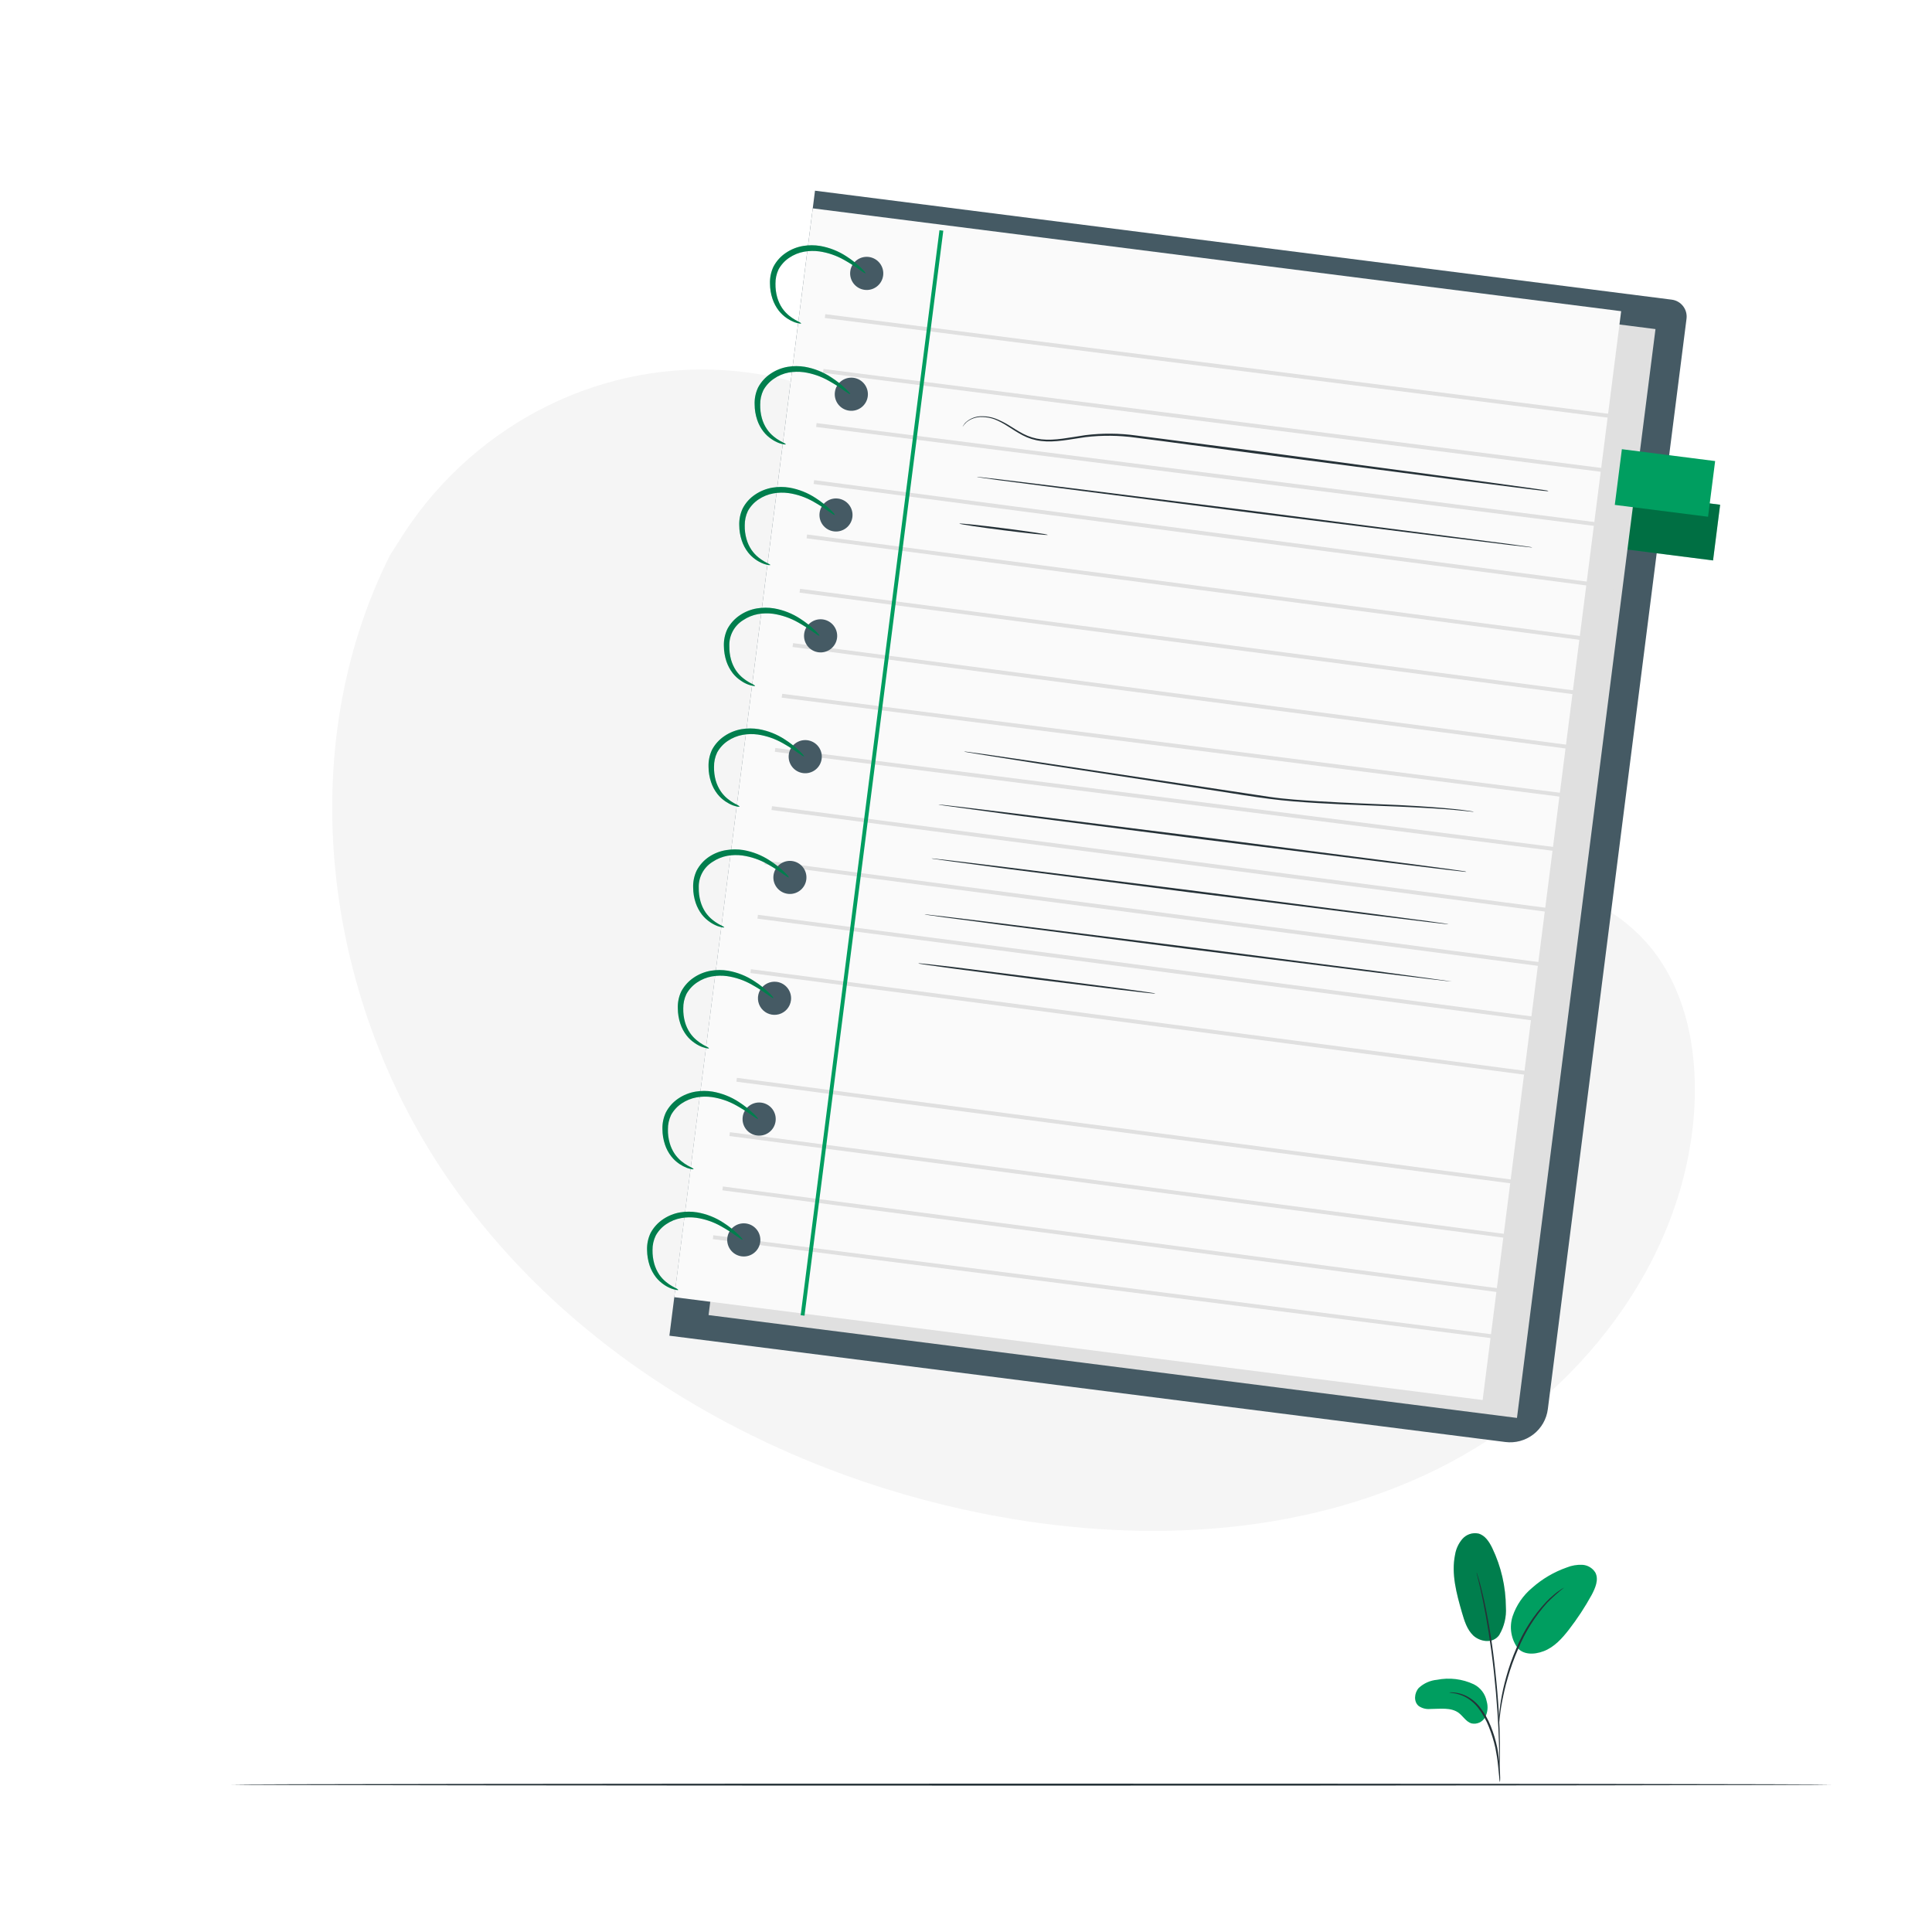
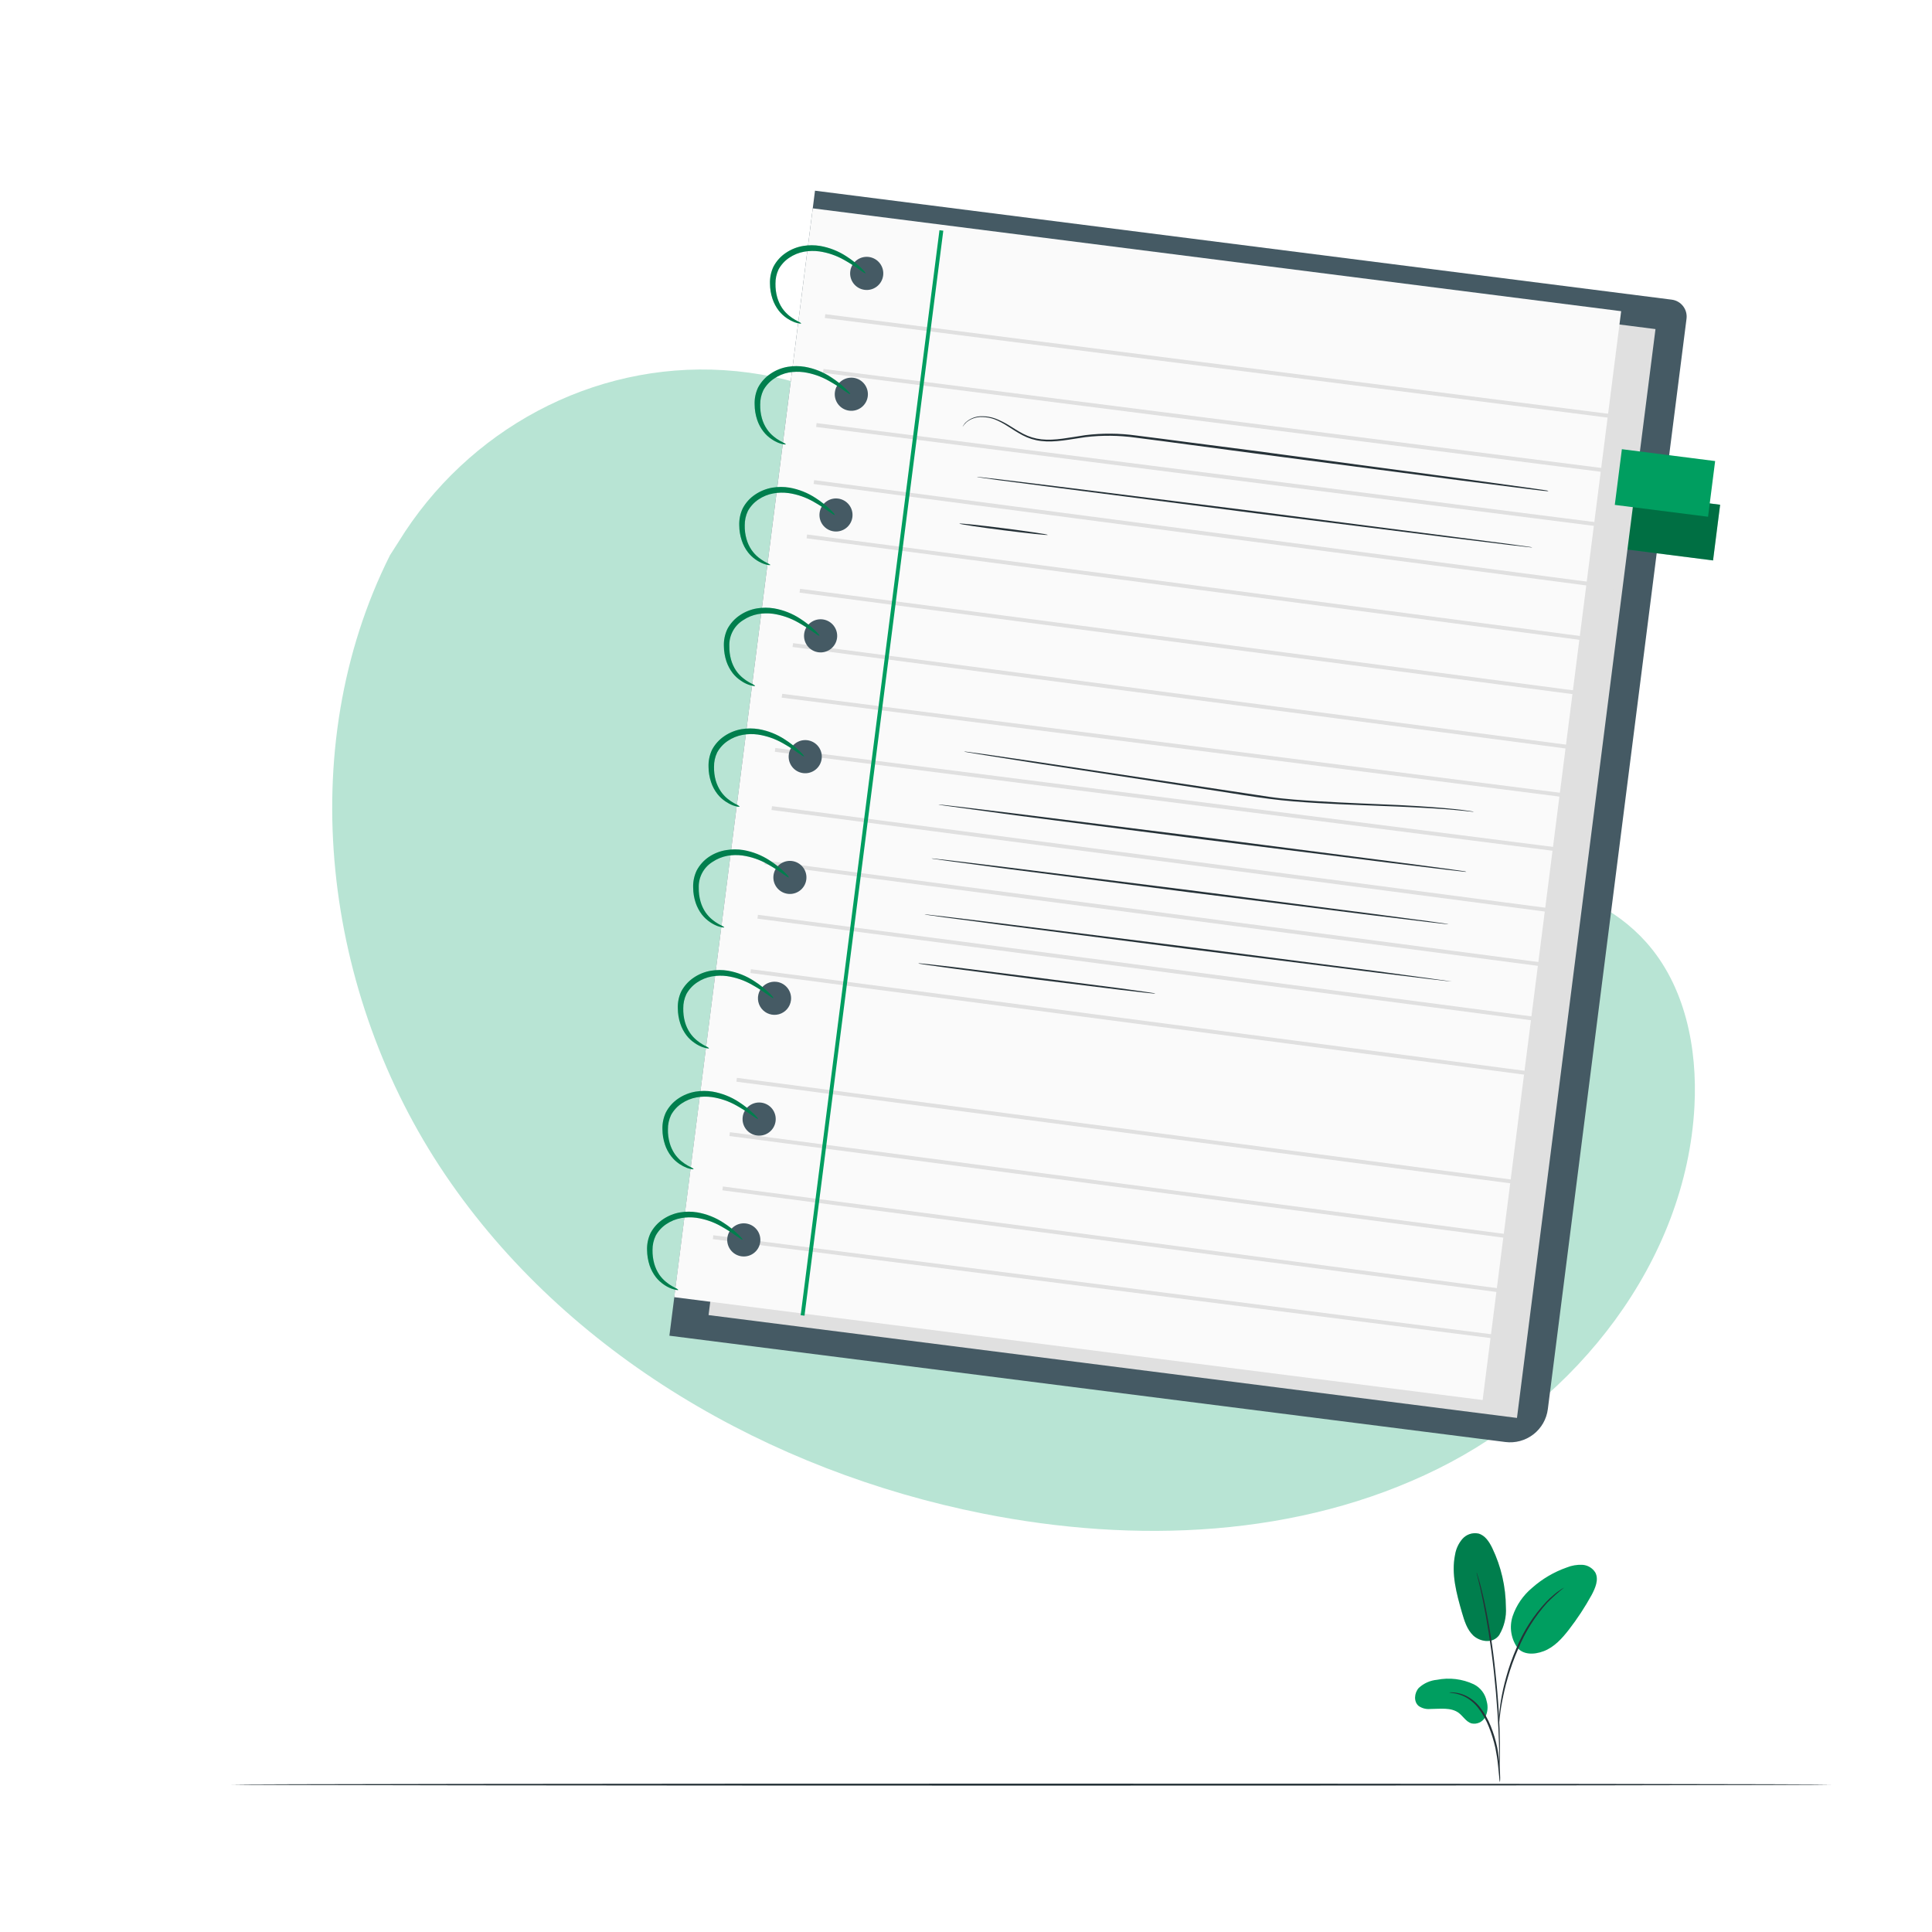
<svg xmlns="http://www.w3.org/2000/svg" viewBox="0 0 500 500">
  <g id="freepik--background-simple--inject-179">
-     <path d="M100.93,143.69C75.7,194,83.68,257.41,115.21,304s84,76.73,139.16,87.71c39.38,7.84,81.74,6.24,117.72-11.57s64.27-53.67,66.43-93.76c.81-15.15-2.4-31.23-12.5-42.54-16.14-18.05-43.69-18.69-67.89-17.94s-51.73.18-67.95-17.8c-12.46-13.82-14.29-33.87-20.86-51.28-11.16-29.6-38.09-52.71-69-59.26a90.86,90.86,0,0,0-13-1.76c-34-2.13-66.33,15.39-84.19,44.45Z" style="fill:#f5f5f5" />
+     <path d="M100.93,143.69C75.7,194,83.68,257.41,115.21,304s84,76.73,139.16,87.71c39.38,7.84,81.74,6.24,117.72-11.57s64.27-53.67,66.43-93.76c.81-15.15-2.4-31.23-12.5-42.54-16.14-18.05-43.69-18.69-67.89-17.94s-51.73.18-67.95-17.8c-12.46-13.82-14.29-33.87-20.86-51.28-11.16-29.6-38.09-52.71-69-59.26a90.86,90.86,0,0,0-13-1.76c-34-2.13-66.33,15.39-84.19,44.45Z" style="fill:#b8e4d4" />
  </g>
  <g id="freepik--Floor--inject-179">
    <path d="M473.88,461.86c0,.14-92.69.26-207,.26s-207-.12-207-.26,92.68-.26,207-.26S473.88,461.72,473.88,461.86Z" style="fill:#263238" />
  </g>
  <g id="freepik--Plant--inject-179">
    <path d="M388.05,423.08c-1.77,2.53-5.22,1.69-6.81.15s-2.27-3.79-2.89-5.92c-1.4-4.88-2.81-10-1.77-15a8.31,8.31,0,0,1,1.91-4.06,4.34,4.34,0,0,1,4.11-1.37c1.74.46,2.82,2.16,3.6,3.77a35.75,35.75,0,0,1,3.52,15.3,12.38,12.38,0,0,1-1.67,7.09" style="fill:#009e60" />
    <path d="M388.05,423.08c-1.77,2.53-5.22,1.69-6.81.15s-2.27-3.79-2.89-5.92c-1.4-4.88-2.81-10-1.77-15a8.31,8.31,0,0,1,1.91-4.06,4.34,4.34,0,0,1,4.11-1.37c1.74.46,2.82,2.16,3.6,3.77a35.75,35.75,0,0,1,3.52,15.3,12.38,12.38,0,0,1-1.67,7.09" style="opacity:0.2" />
    <path d="M381.41,435.89a15.38,15.38,0,0,0-9.52-1.16,8,8,0,0,0-4.71,2.1c-1.17,1.3-1.39,3.58,0,4.7a4.52,4.52,0,0,0,3,.75c2.52,0,5.31-.47,7.32,1,1.15.87,1.92,2.3,3.29,2.73a3.25,3.25,0,0,0,3.57-1.59,5.55,5.55,0,0,0,.4-4.09A6.25,6.25,0,0,0,381.41,435.89Z" style="fill:#009e60" />
    <path d="M392.91,426.71a9.2,9.2,0,0,1-1.43-8.47,16.38,16.38,0,0,1,5-7.28,26.94,26.94,0,0,1,9-5.3,9.55,9.55,0,0,1,4-.69,4.24,4.24,0,0,1,3.39,2c.95,1.81,0,4-.94,5.78a69.24,69.24,0,0,1-5.9,9c-1.77,2.28-3.79,4.52-6.49,5.56s-5.5.9-6.92-1" style="fill:#009e60" />
    <path d="M388.17,461.24a4.83,4.83,0,0,1-.16-1.15c-.08-.84-.19-1.89-.31-3.14a45.26,45.26,0,0,0-.7-4.6,35.53,35.53,0,0,0-1.68-5.43,19.76,19.76,0,0,0-2.77-4.91,10.5,10.5,0,0,0-3.5-2.92,10,10,0,0,0-3-.92A5.55,5.55,0,0,1,375,438a4.73,4.73,0,0,1,1.16,0,9,9,0,0,1,3.08.8,10.34,10.34,0,0,1,3.7,2.94,19.43,19.43,0,0,1,2.87,5,33.25,33.25,0,0,1,1.67,5.52,41.94,41.94,0,0,1,.61,4.66c.1,1.33.13,2.41.15,3.16A5.54,5.54,0,0,1,388.17,461.24Z" style="fill:#263238" />
    <path d="M388,458.83a4,4,0,0,1,0-.54c0-.4,0-.9,0-1.52,0-1.33,0-3.24-.07-5.61-.12-4.73-.53-11.26-1.31-18.44s-1.85-13.64-2.8-18.27c-.23-1.16-.46-2.21-.67-3.12s-.38-1.71-.55-2.35-.26-1.09-.36-1.48a2.24,2.24,0,0,1-.09-.53,2,2,0,0,1,.18.5l.45,1.46c.19.64.4,1.42.62,2.34s.5,2,.74,3.11A173.17,173.17,0,0,1,387,432.67c.79,7.19,1.14,13.74,1.17,18.49,0,2.37,0,4.29-.08,5.61q-.06.93-.09,1.53A2.14,2.14,0,0,1,388,458.83Z" style="fill:#263238" />
    <path d="M387.92,446.19a10.15,10.15,0,0,1,0-1.59c.06-1,.2-2.5.49-4.32a56,56,0,0,1,1.4-6.29,56.64,56.64,0,0,1,2.63-7.44,39.6,39.6,0,0,1,7.73-12,19.29,19.29,0,0,1,1.81-1.69c.28-.24.53-.47.78-.66l.7-.49a11,11,0,0,1,1.35-.86,48.26,48.26,0,0,0-4.4,3.93,41.61,41.61,0,0,0-7.53,12,59.15,59.15,0,0,0-2.65,7.37c-.69,2.31-1.14,4.44-1.49,6.23s-.52,3.26-.63,4.27A11.1,11.1,0,0,1,387.92,446.19Z" style="fill:#263238" />
  </g>
  <g id="freepik--Notebook--inject-179">
    <path d="M389.58,373.19,173.24,345.68,210.92,49.35l221.72,28.2a4.42,4.42,0,0,1,3.83,4.94L400.58,364.67A9.83,9.83,0,0,1,389.58,373.19Z" style="fill:#455a64" />
    <rect x="423.55" y="122.6" width="14.53" height="27.04" transform="translate(241.44 546.32) rotate(-82.75)" style="fill:#009e60" />
    <rect x="423.55" y="122.6" width="14.53" height="27.04" transform="translate(241.44 546.32) rotate(-82.75)" style="opacity:0.3" />
    <rect x="200.47" y="70.71" width="210.9" height="284.06" transform="translate(29.28 -36.89) rotate(7.25)" style="fill:#e0e0e0" />
    <rect x="191.58" y="66.08" width="210.9" height="284.06" transform="translate(28.63 -35.81) rotate(7.25)" style="fill:#fafafa" />
    <rect x="317.26" y="-10.02" width="1" height="210.16" transform="translate(183.37 398.29) rotate(-82.75)" style="fill:#e0e0e0" />
    <rect x="316.79" y="4.15" width="1" height="210.16" transform="translate(168.9 410.22) rotate(-82.75)" style="fill:#e0e0e0" />
    <rect x="315.01" y="18.17" width="1" height="210.16" transform="translate(153.44 420.69) rotate(-82.75)" style="fill:#e0e0e0" />
    <rect x="313.23" y="32.18" width="1" height="210.16" transform="matrix(0.13, -0.99, 0.99, 0.13, 137.99, 431.17)" style="fill:#e0e0e0" />
    <rect x="311.45" y="46.19" width="1" height="210.16" transform="matrix(0.13, -0.99, 0.99, 0.13, 122.53, 441.65)" style="fill:#e0e0e0" />
    <rect x="309.67" y="60.2" width="1" height="210.16" transform="matrix(0.13, -0.99, 0.99, 0.13, 107.07, 452.12)" style="fill:#e0e0e0" />
    <rect x="307.89" y="74.21" width="1" height="210.16" transform="matrix(0.13, -0.99, 0.99, 0.13, 91.62, 462.6)" style="fill:#e0e0e0" />
    <rect x="306.1" y="88.22" width="1" height="210.16" transform="translate(76.16 473.07) rotate(-82.75)" style="fill:#e0e0e0" />
    <rect x="304.32" y="102.24" width="1" height="210.16" transform="translate(60.7 483.55) rotate(-82.75)" style="fill:#e0e0e0" />
    <rect x="302.54" y="116.25" width="1" height="210.16" transform="matrix(0.13, -0.99, 0.99, 0.13, 45.25, 494.03)" style="fill:#e0e0e0" />
    <rect x="300.76" y="130.26" width="1" height="210.16" transform="matrix(0.13, -0.99, 0.99, 0.13, 29.79, 504.5)" style="fill:#e0e0e0" />
    <rect x="298.98" y="144.27" width="1" height="210.16" transform="matrix(0.13, -0.99, 0.99, 0.13, 14.33, 514.98)" style="fill:#e0e0e0" />
    <rect x="297.19" y="158.28" width="1" height="210.16" transform="matrix(0.13, -0.99, 0.99, 0.13, -1.12, 525.46)" style="fill:#e0e0e0" />
    <line x1="191.67" y1="264.12" x2="400.15" y2="290.63" style="fill:#455a64" />
    <rect x="293.63" y="186.31" width="1" height="210.16" transform="matrix(0.13, -0.99, 0.99, 0.13, -32.04, 546.41)" style="fill:#e0e0e0" />
    <rect x="291.85" y="200.32" width="1" height="210.16" transform="matrix(0.13, -0.99, 0.99, 0.13, -47.49, 556.89)" style="fill:#e0e0e0" />
    <rect x="290.07" y="214.33" width="1" height="210.16" transform="matrix(0.13, -0.99, 0.99, 0.13, -62.95, 567.36)" style="fill:#e0e0e0" />
    <rect x="288.28" y="228.34" width="1" height="210.16" transform="translate(-78.41 577.84) rotate(-82.75)" style="fill:#e0e0e0" />
    <rect x="84.13" y="199.54" width="283.08" height="1" transform="translate(-1.39 398.5) rotate(-82.71)" style="fill:#009e60" />
    <path d="M228.56,71.3a4.29,4.29,0,1,1-3.72-4.8A4.29,4.29,0,0,1,228.56,71.3Z" style="fill:#455a64" />
    <path d="M224.58,102.56a4.29,4.29,0,1,1-3.71-4.79A4.3,4.3,0,0,1,224.58,102.56Z" style="fill:#455a64" />
    <path d="M220.6,133.83a4.28,4.28,0,1,1-3.71-4.8A4.28,4.28,0,0,1,220.6,133.83Z" style="fill:#455a64" />
    <path d="M216.63,165.09a4.29,4.29,0,1,1-3.72-4.79A4.3,4.3,0,0,1,216.63,165.09Z" style="fill:#455a64" />
    <path d="M212.65,196.36a4.29,4.29,0,1,1-3.71-4.79A4.28,4.28,0,0,1,212.65,196.36Z" style="fill:#455a64" />
    <path d="M208.67,227.63a4.28,4.28,0,1,1-3.71-4.8A4.28,4.28,0,0,1,208.67,227.63Z" style="fill:#455a64" />
    <path d="M204.7,258.89A4.29,4.29,0,1,1,201,254.1,4.29,4.29,0,0,1,204.7,258.89Z" style="fill:#455a64" />
    <path d="M200.72,290.16a4.29,4.29,0,1,1-3.71-4.8A4.28,4.28,0,0,1,200.72,290.16Z" style="fill:#455a64" />
    <path d="M196.75,321.42a4.29,4.29,0,1,1-3.72-4.79A4.3,4.3,0,0,1,196.75,321.42Z" style="fill:#455a64" />
    <path d="M207.32,83.71c0,.05-.17.05-.47,0a6.93,6.93,0,0,1-1.29-.34,9.88,9.88,0,0,1-1.9-1,9.63,9.63,0,0,1-2.1-1.95,10.53,10.53,0,0,1-1.64-3.07,12.64,12.64,0,0,1-.65-3.93,9.52,9.52,0,0,1,.9-4.41,9.76,9.76,0,0,1,3.24-3.59,11.3,11.3,0,0,1,4.44-1.77,13.59,13.59,0,0,1,4.41,0,18.09,18.09,0,0,1,6.79,2.69,24.56,24.56,0,0,1,3.8,3c.81.8,1.2,1.3,1.13,1.38s-.6-.26-1.52-.91a44,44,0,0,0-4-2.54,18.43,18.43,0,0,0-6.43-2.21,12.69,12.69,0,0,0-3.93.08,10.06,10.06,0,0,0-3.84,1.56,8.57,8.57,0,0,0-2.76,3,8.41,8.41,0,0,0-.81,3.71,12.41,12.41,0,0,0,.45,3.53,10,10,0,0,0,1.29,2.81,9.52,9.52,0,0,0,1.74,1.9,11.3,11.3,0,0,0,1.63,1.13c.47.28.87.43,1.13.59S207.34,83.66,207.32,83.71Z" style="fill:#009e60" />
    <path d="M203.35,115c0,.06-.18,0-.48,0a7.34,7.34,0,0,1-1.29-.35,9.05,9.05,0,0,1-1.89-1,8.92,8.92,0,0,1-2.1-1.94,10.08,10.08,0,0,1-1.64-3.07,12.71,12.71,0,0,1-.65-3.94,9.4,9.4,0,0,1,.89-4.41,9.9,9.9,0,0,1,3.24-3.58,11.3,11.3,0,0,1,4.45-1.78,13.58,13.58,0,0,1,4.41,0,17.88,17.88,0,0,1,6.78,2.69,24.56,24.56,0,0,1,3.8,3c.82.8,1.21,1.3,1.14,1.38s-.6-.27-1.53-.91a41.47,41.47,0,0,0-4-2.54,18.5,18.5,0,0,0-6.43-2.22,12.75,12.75,0,0,0-3.94.08A10,10,0,0,0,200.31,98a8.57,8.57,0,0,0-2.76,3,8.33,8.33,0,0,0-.81,3.71,12.19,12.19,0,0,0,.44,3.54,9.71,9.71,0,0,0,1.3,2.81,8.89,8.89,0,0,0,1.73,1.89,11,11,0,0,0,1.63,1.13c.47.29.88.44,1.13.6S203.36,114.92,203.35,115Z" style="fill:#009e60" />
    <path d="M199.37,146.24s-.18,0-.48,0a7.07,7.07,0,0,1-1.28-.34,9.3,9.3,0,0,1-4-2.92,10.26,10.26,0,0,1-1.64-3.08,12.64,12.64,0,0,1-.65-3.93,9.52,9.52,0,0,1,.9-4.41,9.63,9.63,0,0,1,3.23-3.58,11.42,11.42,0,0,1,4.45-1.78,13.59,13.59,0,0,1,4.41,0,17.93,17.93,0,0,1,6.79,2.7,24.38,24.38,0,0,1,3.79,3c.82.79,1.21,1.29,1.14,1.37s-.6-.26-1.52-.91a45.78,45.78,0,0,0-4-2.53,18.23,18.23,0,0,0-6.43-2.22,12.68,12.68,0,0,0-3.93.08,10.06,10.06,0,0,0-3.84,1.56,8.57,8.57,0,0,0-2.76,3,8.41,8.41,0,0,0-.81,3.71,11.74,11.74,0,0,0,.45,3.53,9.7,9.7,0,0,0,1.29,2.81,9.52,9.52,0,0,0,1.73,1.9,12.52,12.52,0,0,0,1.63,1.13c.48.28.88.44,1.13.6S199.39,146.19,199.37,146.24Z" style="fill:#009e60" />
    <path d="M195.39,177.51c0,.05-.17.05-.47,0a7.12,7.12,0,0,1-1.29-.35,8.59,8.59,0,0,1-1.89-1,9.15,9.15,0,0,1-2.11-1.94,10.53,10.53,0,0,1-1.64-3.07,13.27,13.27,0,0,1-.65-3.94,9.56,9.56,0,0,1,.9-4.41,9.9,9.9,0,0,1,3.24-3.58,11.15,11.15,0,0,1,4.44-1.77,13.59,13.59,0,0,1,4.41,0,17.86,17.86,0,0,1,6.79,2.69,24.56,24.56,0,0,1,3.8,3c.81.8,1.2,1.3,1.14,1.38s-.61-.26-1.53-.91a42.8,42.8,0,0,0-4-2.54,18.71,18.71,0,0,0-6.43-2.22,13.07,13.07,0,0,0-3.94.08,10.24,10.24,0,0,0-3.84,1.57,7.56,7.56,0,0,0-3.57,6.7,12.53,12.53,0,0,0,.45,3.54,10,10,0,0,0,1.29,2.81,9.19,9.19,0,0,0,1.74,1.89,11,11,0,0,0,1.63,1.13c.47.29.87.44,1.13.6S195.41,177.45,195.39,177.51Z" style="fill:#009e60" />
    <path d="M191.42,208.77s-.18,0-.48,0a8.36,8.36,0,0,1-1.29-.35,9.56,9.56,0,0,1-1.89-1,8.92,8.92,0,0,1-2.1-1.94,10.14,10.14,0,0,1-1.64-3.08,12.64,12.64,0,0,1-.65-3.93,9.63,9.63,0,0,1,.89-4.41,9.82,9.82,0,0,1,3.24-3.58,11.36,11.36,0,0,1,4.45-1.78,13.58,13.58,0,0,1,4.41,0,17.88,17.88,0,0,1,6.78,2.69,24.56,24.56,0,0,1,3.8,3c.82.8,1.21,1.3,1.14,1.37s-.6-.26-1.52-.9a43.2,43.2,0,0,0-4-2.54,18.5,18.5,0,0,0-6.43-2.22,12.68,12.68,0,0,0-3.93.08,10.06,10.06,0,0,0-3.84,1.56,8.57,8.57,0,0,0-2.76,3,8.27,8.27,0,0,0-.81,3.71,12.19,12.19,0,0,0,.44,3.54,10.05,10.05,0,0,0,1.3,2.8,9,9,0,0,0,1.73,1.9,11.88,11.88,0,0,0,1.63,1.13c.47.28.88.44,1.13.6S191.43,208.72,191.42,208.77Z" style="fill:#009e60" />
    <path d="M187.44,240c0,.05-.17.05-.47,0a7.83,7.83,0,0,1-1.29-.34,9.44,9.44,0,0,1-1.9-1,9.33,9.33,0,0,1-2.1-1.94,10.53,10.53,0,0,1-1.64-3.07,12.64,12.64,0,0,1-.65-3.93,9.52,9.52,0,0,1,.9-4.41,9.76,9.76,0,0,1,3.24-3.59A11.15,11.15,0,0,1,188,220a13.59,13.59,0,0,1,4.41,0,18.09,18.09,0,0,1,6.79,2.69,24.56,24.56,0,0,1,3.8,3c.81.8,1.2,1.3,1.13,1.38s-.6-.26-1.52-.91a44,44,0,0,0-4-2.54,18.43,18.43,0,0,0-6.43-2.21,12.68,12.68,0,0,0-3.93.07,10.24,10.24,0,0,0-3.84,1.57,7.53,7.53,0,0,0-3.57,6.71,12.07,12.07,0,0,0,.45,3.53,9.7,9.7,0,0,0,1.29,2.81,9.52,9.52,0,0,0,1.74,1.9,10.87,10.87,0,0,0,1.62,1.12c.48.29.88.44,1.14.6S187.46,240,187.44,240Z" style="fill:#009e60" />
    <path d="M183.47,271.3c0,.06-.18.05-.48,0a8.36,8.36,0,0,1-1.29-.35,9.05,9.05,0,0,1-1.89-1A9.15,9.15,0,0,1,177.7,268a10.28,10.28,0,0,1-1.63-3.07,12.76,12.76,0,0,1-.65-3.94,9.4,9.4,0,0,1,.89-4.41,9.9,9.9,0,0,1,3.24-3.58,11.3,11.3,0,0,1,4.45-1.78,13.58,13.58,0,0,1,4.41,0,17.88,17.88,0,0,1,6.78,2.69,24.56,24.56,0,0,1,3.8,3c.82.8,1.21,1.3,1.14,1.38s-.61-.27-1.53-.91a41.47,41.47,0,0,0-4-2.54,18.5,18.5,0,0,0-6.43-2.22,12.75,12.75,0,0,0-3.94.08,10,10,0,0,0-3.83,1.56,8.57,8.57,0,0,0-2.76,3,8.3,8.3,0,0,0-.81,3.71,12.19,12.19,0,0,0,.44,3.54,9.71,9.71,0,0,0,1.3,2.81,8.89,8.89,0,0,0,1.73,1.89A11.88,11.88,0,0,0,182,270.4c.47.28.88.44,1.13.6S183.48,271.25,183.47,271.3Z" style="fill:#009e60" />
    <path d="M179.49,302.57c0,.05-.18.05-.48,0a7.07,7.07,0,0,1-1.28-.34,9.88,9.88,0,0,1-1.9-1,9.41,9.41,0,0,1-2.1-1.95,10.08,10.08,0,0,1-1.64-3.07,12.64,12.64,0,0,1-.65-3.93,9.52,9.52,0,0,1,.9-4.41,9.74,9.74,0,0,1,3.23-3.59,11.4,11.4,0,0,1,4.45-1.77,13.59,13.59,0,0,1,4.41,0,18.09,18.09,0,0,1,6.79,2.69,24.38,24.38,0,0,1,3.79,3c.82.8,1.21,1.3,1.14,1.38s-.6-.26-1.52-.91a45.45,45.45,0,0,0-4-2.54,18.43,18.43,0,0,0-6.43-2.21,12.68,12.68,0,0,0-3.93.08,10.06,10.06,0,0,0-3.84,1.56,8.57,8.57,0,0,0-2.76,3,8.41,8.41,0,0,0-.81,3.71,11.74,11.74,0,0,0,.45,3.53,9.7,9.7,0,0,0,1.29,2.81,9.5,9.5,0,0,0,1.73,1.9,12.52,12.52,0,0,0,1.63,1.13c.47.28.88.43,1.13.59S179.51,302.52,179.49,302.57Z" style="fill:#009e60" />
    <path d="M175.51,333.83c0,.06-.17.05-.47,0a7.12,7.12,0,0,1-1.29-.35,8.86,8.86,0,0,1-1.9-1,9.33,9.33,0,0,1-2.1-1.94,10.53,10.53,0,0,1-1.64-3.07,13.32,13.32,0,0,1-.65-3.94,9.54,9.54,0,0,1,.9-4.41,9.9,9.9,0,0,1,3.24-3.58,11.32,11.32,0,0,1,4.44-1.78,13.58,13.58,0,0,1,4.41,0,17.86,17.86,0,0,1,6.79,2.69,24.56,24.56,0,0,1,3.8,3c.81.8,1.2,1.3,1.13,1.38s-.6-.27-1.52-.91a42.8,42.8,0,0,0-4-2.54,18.49,18.49,0,0,0-6.44-2.22,12.69,12.69,0,0,0-3.93.08,10.06,10.06,0,0,0-3.84,1.56,8.44,8.44,0,0,0-2.75,3,8.34,8.34,0,0,0-.82,3.71,12.53,12.53,0,0,0,.45,3.54,10,10,0,0,0,1.29,2.81,9.19,9.19,0,0,0,1.74,1.89,11,11,0,0,0,1.63,1.13c.47.29.87.44,1.13.6S175.53,333.78,175.51,333.83Z" style="fill:#009e60" />
    <g style="opacity:0.2">
      <path d="M207.32,83.71c0,.05-.17.05-.47,0a6.93,6.93,0,0,1-1.29-.34,9.88,9.88,0,0,1-1.9-1,9.63,9.63,0,0,1-2.1-1.95,10.53,10.53,0,0,1-1.64-3.07,12.64,12.64,0,0,1-.65-3.93,9.52,9.52,0,0,1,.9-4.41,9.76,9.76,0,0,1,3.24-3.59,11.3,11.3,0,0,1,4.44-1.77,13.59,13.59,0,0,1,4.41,0,18.09,18.09,0,0,1,6.79,2.69,24.56,24.56,0,0,1,3.8,3c.81.8,1.2,1.3,1.13,1.38s-.6-.26-1.52-.91a44,44,0,0,0-4-2.54,18.43,18.43,0,0,0-6.43-2.21,12.69,12.69,0,0,0-3.93.08,10.06,10.06,0,0,0-3.84,1.56,8.57,8.57,0,0,0-2.76,3,8.41,8.41,0,0,0-.81,3.71,12.41,12.41,0,0,0,.45,3.53,10,10,0,0,0,1.29,2.81,9.52,9.52,0,0,0,1.74,1.9,11.3,11.3,0,0,0,1.63,1.13c.47.28.87.43,1.13.59S207.34,83.66,207.32,83.71Z" />
      <path d="M203.35,115c0,.06-.18,0-.48,0a7.34,7.34,0,0,1-1.29-.35,9.05,9.05,0,0,1-1.89-1,8.92,8.92,0,0,1-2.1-1.94,10.08,10.08,0,0,1-1.64-3.07,12.71,12.71,0,0,1-.65-3.94,9.4,9.4,0,0,1,.89-4.41,9.9,9.9,0,0,1,3.24-3.58,11.3,11.3,0,0,1,4.45-1.78,13.58,13.58,0,0,1,4.41,0,17.88,17.88,0,0,1,6.78,2.69,24.56,24.56,0,0,1,3.8,3c.82.8,1.21,1.3,1.14,1.38s-.6-.27-1.53-.91a41.47,41.47,0,0,0-4-2.54,18.5,18.5,0,0,0-6.43-2.22,12.75,12.75,0,0,0-3.94.08A10,10,0,0,0,200.31,98a8.57,8.57,0,0,0-2.76,3,8.33,8.33,0,0,0-.81,3.71,12.19,12.19,0,0,0,.44,3.54,9.71,9.71,0,0,0,1.3,2.81,8.89,8.89,0,0,0,1.73,1.89,11,11,0,0,0,1.63,1.13c.47.29.88.44,1.13.6S203.36,114.92,203.35,115Z" />
      <path d="M199.37,146.24s-.18,0-.48,0a7.07,7.07,0,0,1-1.28-.34,9.3,9.3,0,0,1-4-2.92,10.26,10.26,0,0,1-1.64-3.08,12.64,12.64,0,0,1-.65-3.93,9.52,9.52,0,0,1,.9-4.41,9.63,9.63,0,0,1,3.23-3.58,11.42,11.42,0,0,1,4.45-1.78,13.59,13.59,0,0,1,4.41,0,17.93,17.93,0,0,1,6.79,2.7,24.38,24.38,0,0,1,3.79,3c.82.79,1.21,1.29,1.14,1.37s-.6-.26-1.52-.91a45.78,45.78,0,0,0-4-2.53,18.23,18.23,0,0,0-6.43-2.22,12.68,12.68,0,0,0-3.93.08,10.06,10.06,0,0,0-3.84,1.56,8.57,8.57,0,0,0-2.76,3,8.41,8.41,0,0,0-.81,3.71,11.74,11.74,0,0,0,.45,3.53,9.7,9.7,0,0,0,1.29,2.81,9.52,9.52,0,0,0,1.73,1.9,12.52,12.52,0,0,0,1.63,1.13c.48.28.88.44,1.13.6S199.39,146.19,199.37,146.24Z" />
      <path d="M195.39,177.51c0,.05-.17.05-.47,0a7.12,7.12,0,0,1-1.29-.35,8.59,8.59,0,0,1-1.89-1,9.15,9.15,0,0,1-2.11-1.94,10.53,10.53,0,0,1-1.64-3.07,13.27,13.27,0,0,1-.65-3.94,9.56,9.56,0,0,1,.9-4.41,9.9,9.9,0,0,1,3.24-3.58,11.15,11.15,0,0,1,4.44-1.77,13.59,13.59,0,0,1,4.41,0,17.86,17.86,0,0,1,6.79,2.69,24.56,24.56,0,0,1,3.8,3c.81.8,1.2,1.3,1.14,1.38s-.61-.26-1.53-.91a42.8,42.8,0,0,0-4-2.54,18.71,18.71,0,0,0-6.43-2.22,13.07,13.07,0,0,0-3.94.08,10.24,10.24,0,0,0-3.84,1.57,7.56,7.56,0,0,0-3.57,6.7,12.53,12.53,0,0,0,.45,3.54,10,10,0,0,0,1.29,2.81,9.19,9.19,0,0,0,1.74,1.89,11,11,0,0,0,1.63,1.13c.47.29.87.44,1.13.6S195.41,177.45,195.39,177.51Z" />
      <path d="M191.42,208.77s-.18,0-.48,0a8.36,8.36,0,0,1-1.29-.35,9.56,9.56,0,0,1-1.89-1,8.92,8.92,0,0,1-2.1-1.94,10.14,10.14,0,0,1-1.64-3.08,12.64,12.64,0,0,1-.65-3.93,9.63,9.63,0,0,1,.89-4.41,9.82,9.82,0,0,1,3.24-3.58,11.36,11.36,0,0,1,4.45-1.78,13.58,13.58,0,0,1,4.41,0,17.88,17.88,0,0,1,6.78,2.69,24.56,24.56,0,0,1,3.8,3c.82.8,1.21,1.3,1.14,1.37s-.6-.26-1.52-.9a43.2,43.2,0,0,0-4-2.54,18.5,18.5,0,0,0-6.43-2.22,12.68,12.68,0,0,0-3.93.08,10.06,10.06,0,0,0-3.84,1.56,8.57,8.57,0,0,0-2.76,3,8.27,8.27,0,0,0-.81,3.71,12.19,12.19,0,0,0,.44,3.54,10.05,10.05,0,0,0,1.3,2.8,9,9,0,0,0,1.73,1.9,11.88,11.88,0,0,0,1.63,1.13c.47.28.88.44,1.13.6S191.43,208.72,191.42,208.77Z" />
      <path d="M187.44,240c0,.05-.17.05-.47,0a7.83,7.83,0,0,1-1.29-.34,9.44,9.44,0,0,1-1.9-1,9.33,9.33,0,0,1-2.1-1.94,10.53,10.53,0,0,1-1.64-3.07,12.64,12.64,0,0,1-.65-3.93,9.52,9.52,0,0,1,.9-4.41,9.76,9.76,0,0,1,3.24-3.59A11.15,11.15,0,0,1,188,220a13.59,13.59,0,0,1,4.41,0,18.09,18.09,0,0,1,6.79,2.69,24.56,24.56,0,0,1,3.8,3c.81.8,1.2,1.3,1.13,1.38s-.6-.26-1.52-.91a44,44,0,0,0-4-2.54,18.43,18.43,0,0,0-6.43-2.21,12.68,12.68,0,0,0-3.93.07,10.24,10.24,0,0,0-3.84,1.57,7.53,7.53,0,0,0-3.57,6.71,12.07,12.07,0,0,0,.45,3.53,9.7,9.7,0,0,0,1.29,2.81,9.52,9.52,0,0,0,1.74,1.9,10.87,10.87,0,0,0,1.62,1.12c.48.29.88.44,1.14.6S187.46,240,187.44,240Z" />
      <path d="M183.47,271.3c0,.06-.18.05-.48,0a8.36,8.36,0,0,1-1.29-.35,9.05,9.05,0,0,1-1.89-1A9.15,9.15,0,0,1,177.7,268a10.28,10.28,0,0,1-1.63-3.07,12.76,12.76,0,0,1-.65-3.94,9.4,9.4,0,0,1,.89-4.41,9.9,9.9,0,0,1,3.24-3.58,11.3,11.3,0,0,1,4.45-1.78,13.58,13.58,0,0,1,4.41,0,17.88,17.88,0,0,1,6.78,2.69,24.56,24.56,0,0,1,3.8,3c.82.8,1.21,1.3,1.14,1.38s-.61-.27-1.53-.91a41.47,41.47,0,0,0-4-2.54,18.5,18.5,0,0,0-6.43-2.22,12.75,12.75,0,0,0-3.94.08,10,10,0,0,0-3.83,1.56,8.57,8.57,0,0,0-2.76,3,8.3,8.3,0,0,0-.81,3.71,12.19,12.19,0,0,0,.44,3.54,9.71,9.71,0,0,0,1.3,2.81,8.89,8.89,0,0,0,1.73,1.89A11.88,11.88,0,0,0,182,270.4c.47.28.88.44,1.13.6S183.48,271.25,183.47,271.3Z" />
      <path d="M179.49,302.57c0,.05-.18.05-.48,0a7.07,7.07,0,0,1-1.28-.34,9.88,9.88,0,0,1-1.9-1,9.41,9.41,0,0,1-2.1-1.95,10.08,10.08,0,0,1-1.64-3.07,12.64,12.64,0,0,1-.65-3.93,9.52,9.52,0,0,1,.9-4.41,9.74,9.74,0,0,1,3.23-3.59,11.4,11.4,0,0,1,4.45-1.77,13.59,13.59,0,0,1,4.41,0,18.09,18.09,0,0,1,6.79,2.69,24.38,24.38,0,0,1,3.79,3c.82.8,1.21,1.3,1.14,1.38s-.6-.26-1.52-.91a45.45,45.45,0,0,0-4-2.54,18.43,18.43,0,0,0-6.43-2.21,12.68,12.68,0,0,0-3.93.08,10.06,10.06,0,0,0-3.84,1.56,8.57,8.57,0,0,0-2.76,3,8.41,8.41,0,0,0-.81,3.71,11.74,11.74,0,0,0,.45,3.53,9.7,9.7,0,0,0,1.29,2.81,9.5,9.5,0,0,0,1.73,1.9,12.52,12.52,0,0,0,1.63,1.13c.47.28.88.43,1.13.59S179.51,302.52,179.49,302.57Z" />
      <path d="M175.51,333.83c0,.06-.17.05-.47,0a7.12,7.12,0,0,1-1.29-.35,8.86,8.86,0,0,1-1.9-1,9.33,9.33,0,0,1-2.1-1.94,10.53,10.53,0,0,1-1.64-3.07,13.32,13.32,0,0,1-.65-3.94,9.54,9.54,0,0,1,.9-4.41,9.9,9.9,0,0,1,3.24-3.58,11.32,11.32,0,0,1,4.44-1.78,13.58,13.58,0,0,1,4.41,0,17.86,17.86,0,0,1,6.79,2.69,24.56,24.56,0,0,1,3.8,3c.81.8,1.2,1.3,1.13,1.38s-.6-.27-1.52-.91a42.8,42.8,0,0,0-4-2.54,18.49,18.49,0,0,0-6.44-2.22,12.69,12.69,0,0,0-3.93.08,10.06,10.06,0,0,0-3.84,1.56,8.44,8.44,0,0,0-2.75,3,8.34,8.34,0,0,0-.82,3.71,12.53,12.53,0,0,0,.45,3.54,10,10,0,0,0,1.29,2.81,9.19,9.19,0,0,0,1.74,1.89,11,11,0,0,0,1.63,1.13c.47.29.87.44,1.13.6S175.53,333.78,175.51,333.83Z" />
    </g>
    <rect x="423.61" y="112.82" width="14.53" height="24.33" transform="translate(252.53 536.65) rotate(-82.75)" style="fill:#009e60" />
    <path d="M400.77,127.11a2,2,0,0,1-.4,0L399.2,127l-4.48-.54-16.49-2.1-54.35-7.13-15.49-2.06c-5-.66-9.83-1.34-14.42-1.9a50.89,50.89,0,0,0-13.08-.14c-4.05.57-7.88,1.44-11.44,1a13.48,13.48,0,0,1-4.81-1.49c-1.41-.74-2.64-1.59-3.82-2.32a20.18,20.18,0,0,0-3.41-1.8,9.62,9.62,0,0,0-3.15-.59,6.1,6.1,0,0,0-4.15,1.35,6.54,6.54,0,0,0-1,1.19,2,2,0,0,1,.19-.36,2.31,2.31,0,0,1,.28-.41,3,3,0,0,1,.47-.5,6.07,6.07,0,0,1,4.22-1.47,9.82,9.82,0,0,1,3.24.56A20.42,20.42,0,0,1,261,110c1.19.73,2.43,1.56,3.82,2.28a13.44,13.44,0,0,0,4.7,1.42c3.48.39,7.26-.48,11.34-1.08a50.75,50.75,0,0,1,13.19.09c4.62.55,9.43,1.23,14.44,1.87l15.49,2,54.33,7.28,16.46,2.27,4.48.64,1.16.18A1.76,1.76,0,0,1,400.77,127.11Z" style="fill:#263238" />
    <path d="M396.54,141.66l-.37,0-1.09-.12-4.2-.48-15.41-1.88-50.83-6.38-50.82-6.54-15.39-2-4.18-.59-1.09-.16a2.41,2.41,0,0,1-.37-.07,1.37,1.37,0,0,1,.38,0l1.09.11,4.19.48,15.42,1.88,50.84,6.39,50.81,6.54,15.39,2,4.18.58,1.09.16A1.35,1.35,0,0,1,396.54,141.66Z" style="fill:#263238" />
    <path d="M379.46,225.62l-.35,0-1-.11-4-.46-14.65-1.78-48.31-6.06L262.81,211,248.18,209l-4-.55-1-.16-.35-.07a1.84,1.84,0,0,1,.35,0l1,.1,4,.46,14.65,1.78,48.32,6.07,48.3,6.22,14.63,1.94,4,.56,1,.15A1.19,1.19,0,0,1,379.46,225.62Z" style="fill:#263238" />
    <path d="M375.85,254l-.35,0-1-.1-4-.46-14.65-1.78-48.32-6.07-48.3-6.22-14.63-1.94-4-.56-1-.15-.35-.07a1.43,1.43,0,0,1,.36,0l1,.11,4,.46L259.25,239l48.32,6.07,48.29,6.21,14.64,2,4,.55,1,.16A2.07,2.07,0,0,1,375.85,254Z" style="fill:#263238" />
    <path d="M374.85,239.17a1.84,1.84,0,0,1-.35,0l-1-.1-3.9-.45-14.35-1.74-47.31-5.94-47.29-6.09-14.33-1.91-3.89-.54-1-.15-.34-.07a1.33,1.33,0,0,1,.35,0l1,.11,3.91.44,14.34,1.74L308,230.4l47.29,6.1,14.32,1.9,3.89.54,1,.16Z" style="fill:#263238" />
    <path d="M299,257.11a2.74,2.74,0,0,1-.63,0l-1.79-.18-6.59-.76-21.7-2.68-21.68-2.84-6.57-.91-1.78-.28a2.91,2.91,0,0,1-.62-.13,2.51,2.51,0,0,1,.63,0l1.8.18,6.58.75L268.32,253,290,255.79l6.57.92,1.78.27A2.69,2.69,0,0,1,299,257.11Z" style="fill:#263238" />
    <path d="M271.18,138.43c0,.14-5.17-.4-11.5-1.2s-11.44-1.58-11.42-1.72,5.16.39,11.49,1.2S271.19,138.28,271.18,138.43Z" style="fill:#263238" />
    <path d="M381.44,210.08a1.33,1.33,0,0,1-.35,0l-1-.1c-.88-.1-2.18-.24-3.85-.38s-3.73-.3-6.11-.44-5.1-.28-8.11-.41c-6-.27-13.17-.45-21.11-.92-4-.24-8.14-.54-12.45-1.1s-8.71-1.29-13.25-2l-46.48-7.11-14.08-2.22-3.82-.63-1-.18a1.15,1.15,0,0,1-.33-.08l.34,0,1,.13,3.84.53,14.09,2.06,46.5,7c4.54.67,9,1.38,13.25,2s8.44.87,12.41,1.12c7.93.49,15.09.72,21.1,1,3,.16,5.72.31,8.11.49s4.43.35,6.11.53,3,.34,3.85.48l1,.15A2.85,2.85,0,0,1,381.44,210.08Z" style="fill:#263238" />
  </g>
</svg>
